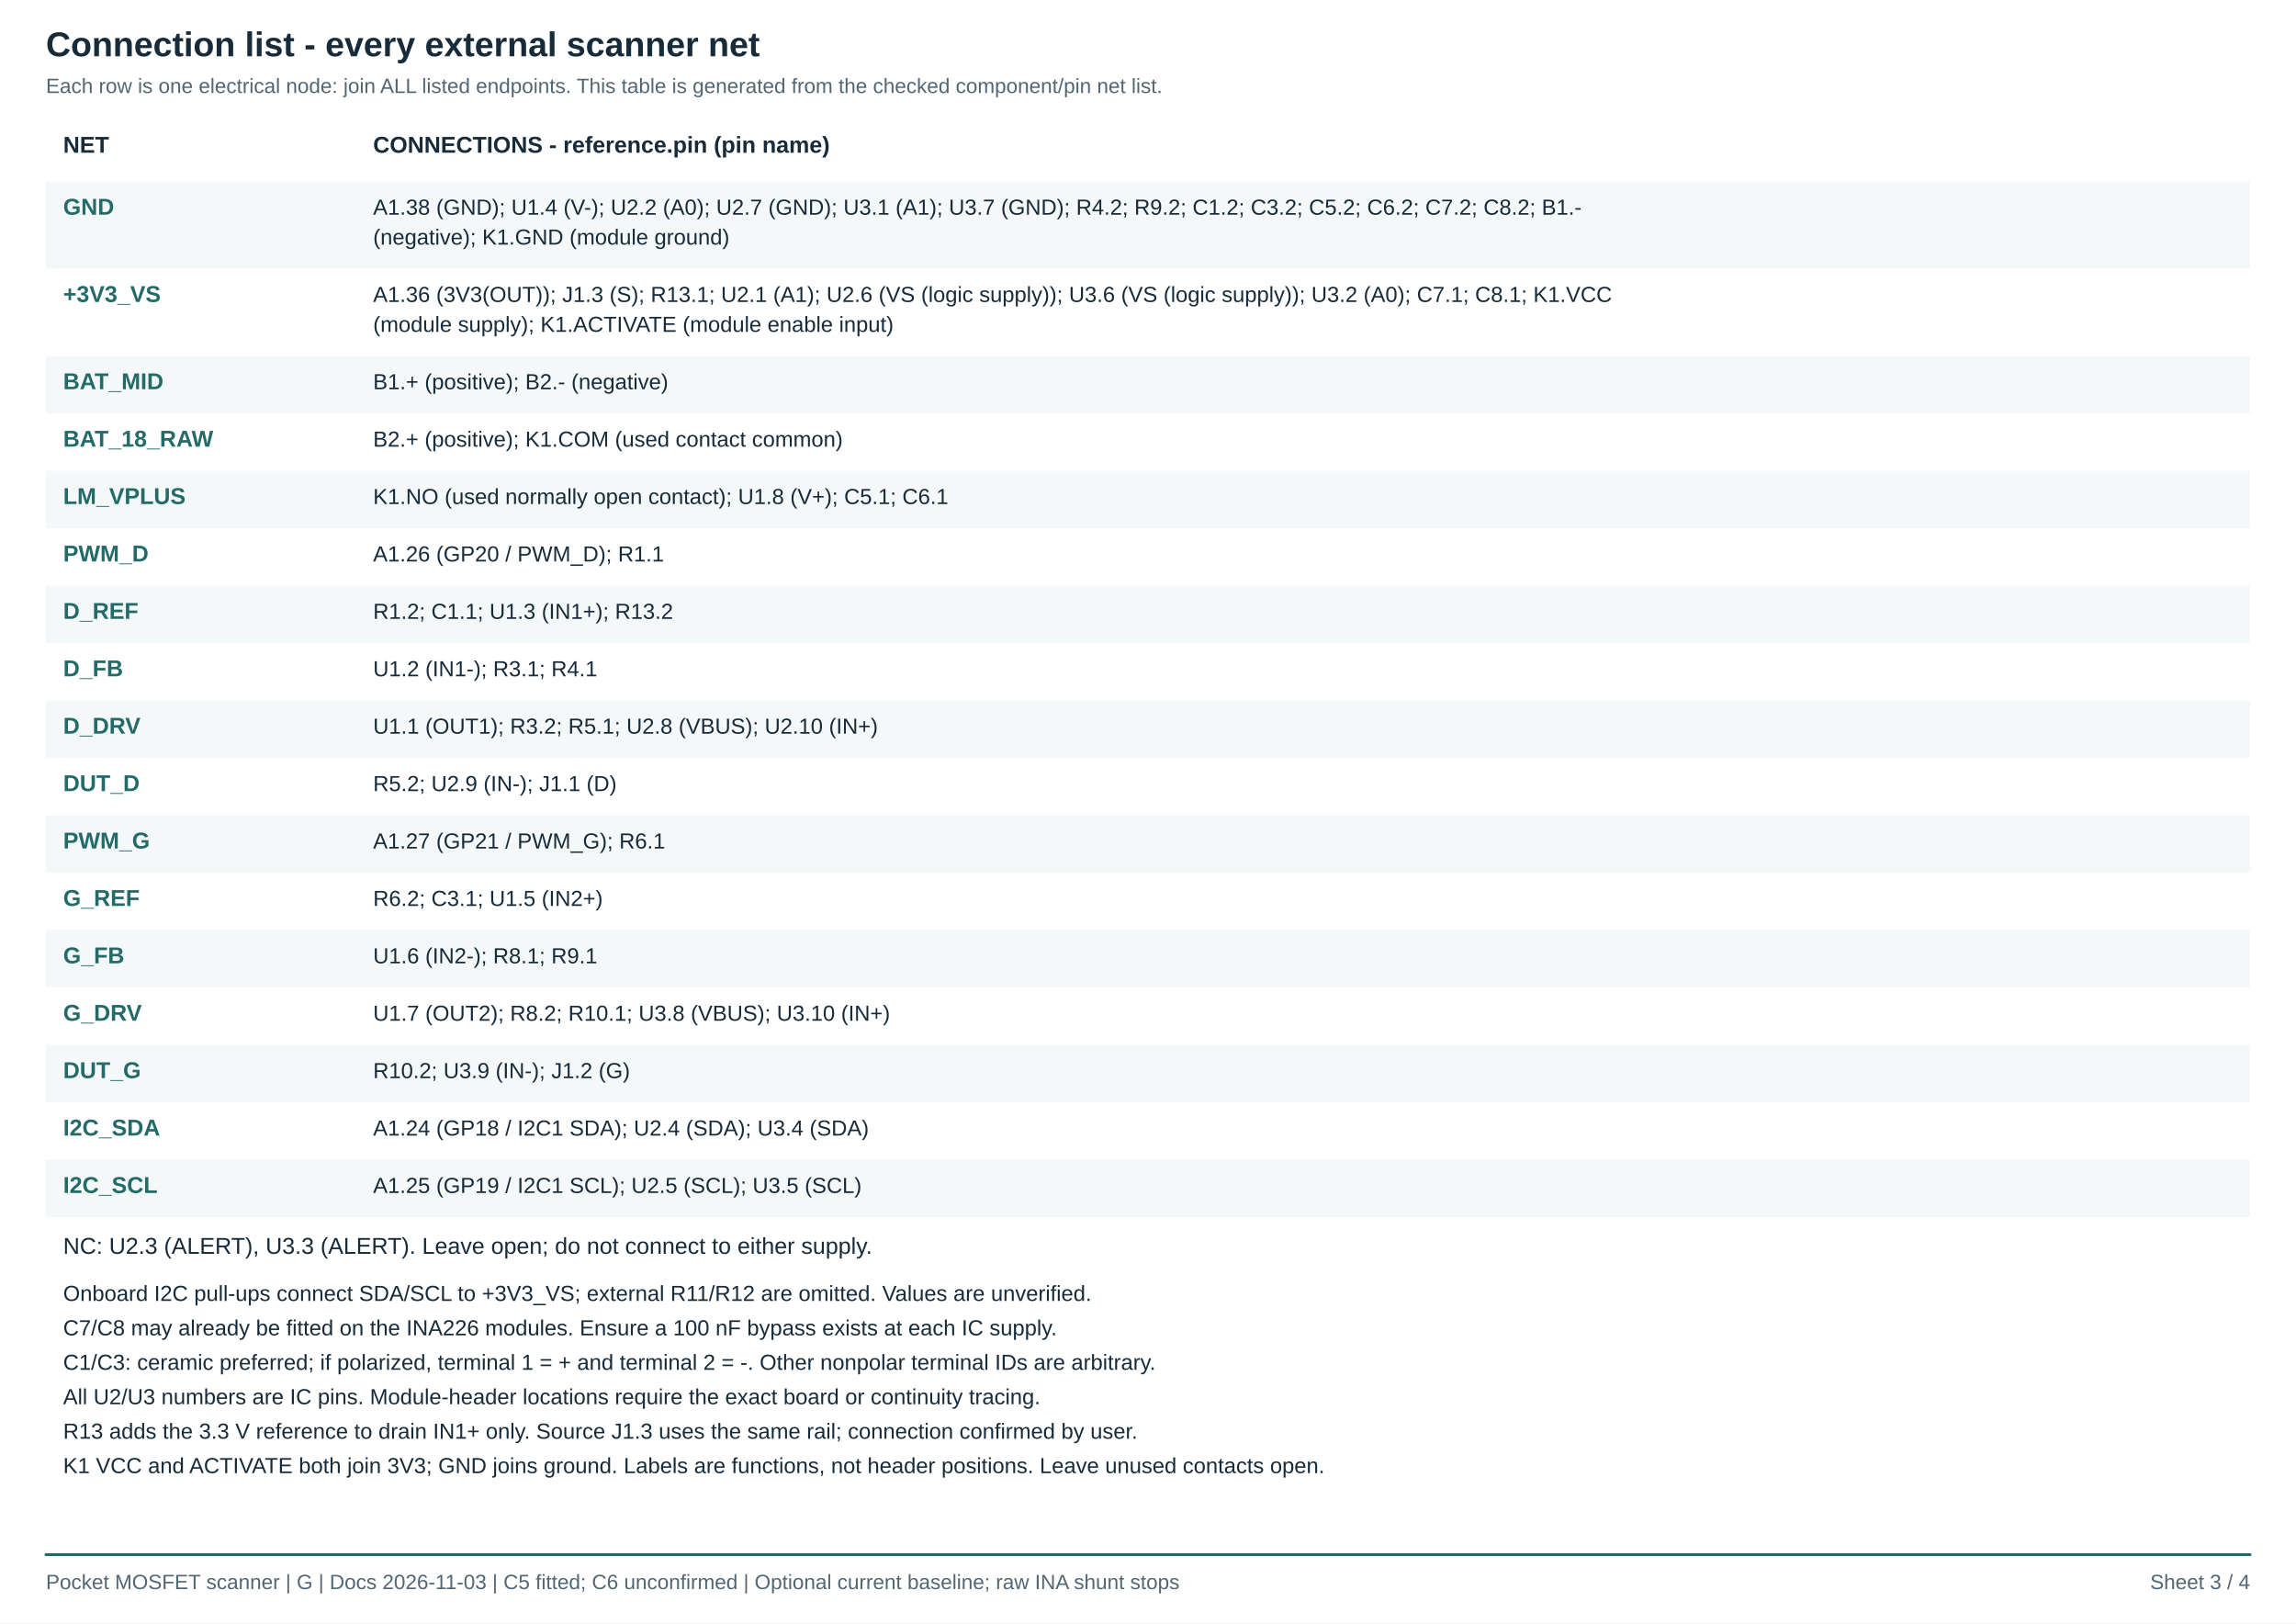
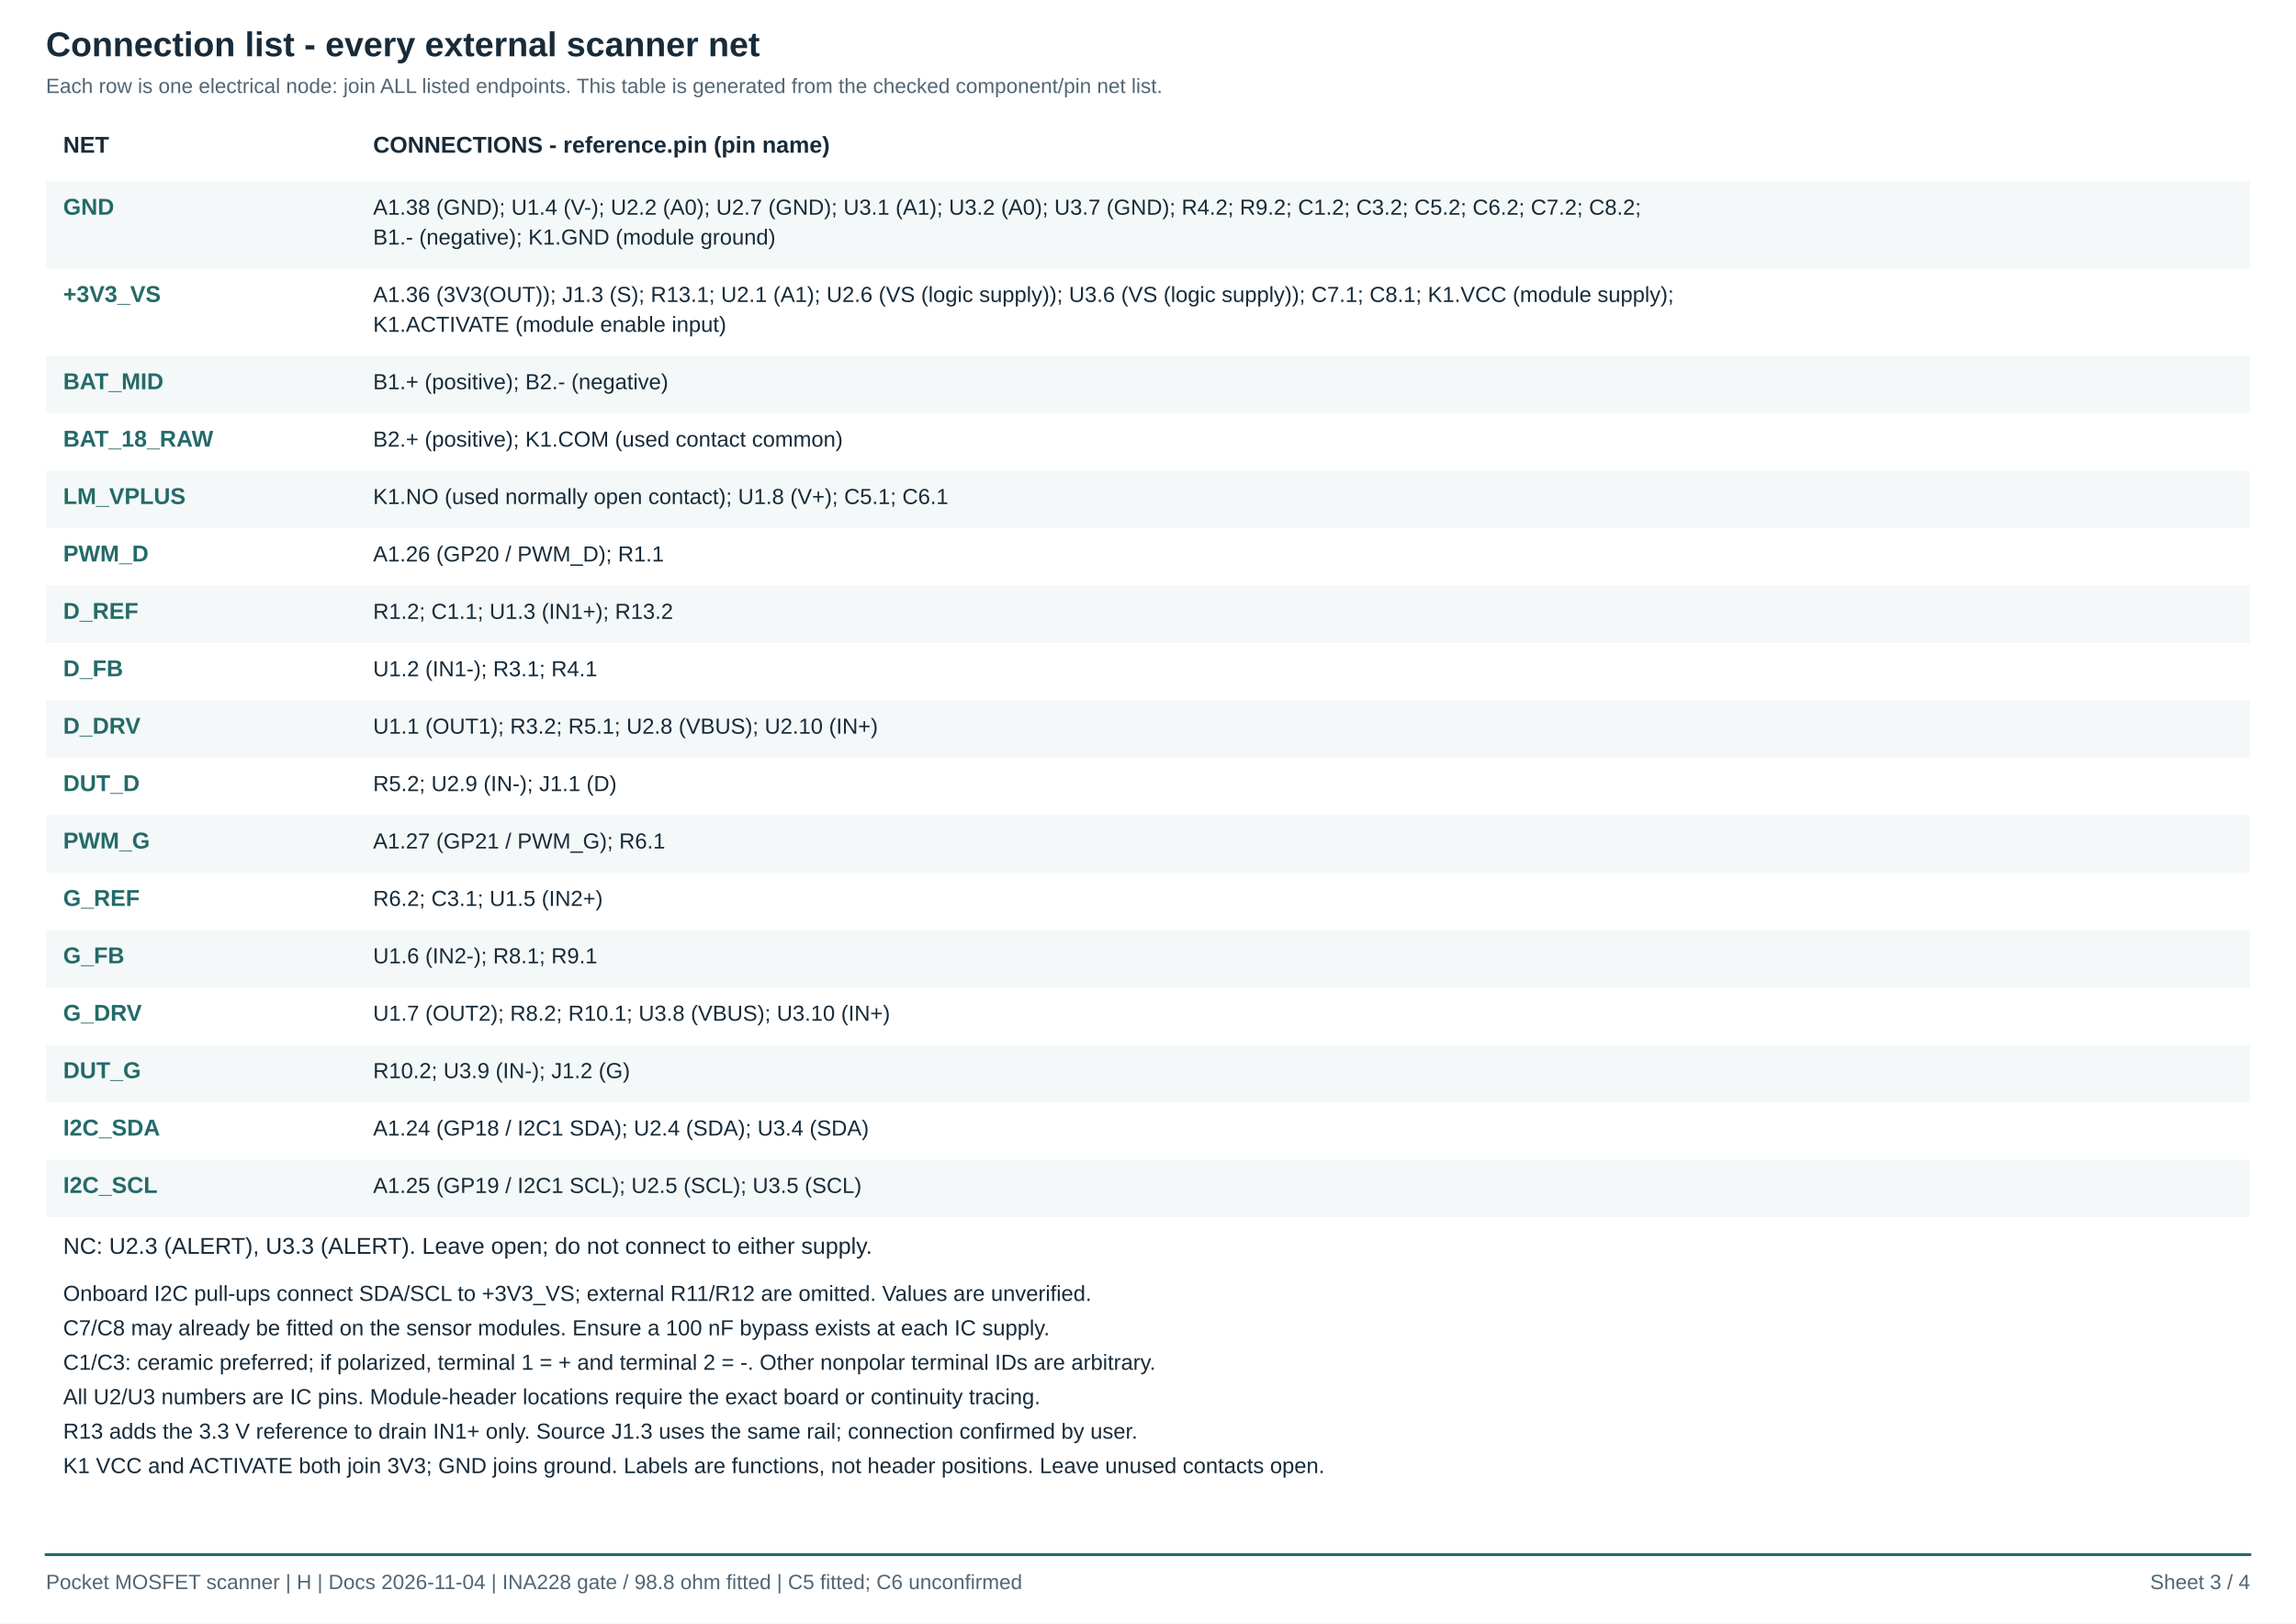
<svg xmlns="http://www.w3.org/2000/svg" width="2000" height="1414" viewBox="0 0 2000 1414">
  <style>text{font-family:Arial,Helvetica,sans-serif}.wire{fill:none;stroke:#236b69;stroke-width:2.5;stroke-linecap:round;stroke-linejoin:round}</style>
  <rect width="2000" height="1414" fill="#fff" />
  <text x="40" y="49" font-size="30" fill="#172b3a" text-anchor="start" font-weight="bold">Connection list - every external scanner net</text>
  <text x="40" y="81" font-size="18" fill="#526674" text-anchor="start" font-weight="normal">Each row is one electrical node: join ALL listed endpoints. This table is generated from the checked component/pin net list.</text>
  <text x="55" y="133" font-size="20" fill="#172b3a" text-anchor="start" font-weight="bold">NET</text>
  <text x="325" y="133" font-size="20" fill="#172b3a" text-anchor="start" font-weight="bold">CONNECTIONS - reference.pin (pin name)</text>
  <rect x="40" y="158" width="1920" height="76" fill="#f5f8f8" />
  <text x="55" y="187" font-size="20" fill="#236b69" text-anchor="start" font-weight="bold">GND</text>
-   <text x="325" y="187" font-size="19" fill="#172b3a" text-anchor="start" font-weight="normal">A1.38 (GND);  U1.4 (V-);  U2.2 (A0);  U2.7 (GND);  U3.1 (A1);  U3.7 (GND);  R4.2;  R9.2;  C1.2;  C3.2;  C5.2;  C6.2;  C7.2;  C8.2;  B1.-</text>
-   <text x="325" y="213" font-size="19" fill="#172b3a" text-anchor="start" font-weight="normal">(negative);  K1.GND (module ground)</text>
+   <text x="325" y="187" font-size="19" fill="#172b3a" text-anchor="start" font-weight="normal">A1.38 (GND);  U1.4 (V-);  U2.2 (A0);  U2.7 (GND);  U3.1 (A1);  U3.2 (A0);  U3.7 (GND);  R4.2;  R9.2;  C1.2;  C3.2;  C5.2;  C6.2;  C7.2;  C8.2;</text>
+   <text x="325" y="213" font-size="19" fill="#172b3a" text-anchor="start" font-weight="normal">B1.- (negative);  K1.GND (module ground)</text>
  <text x="55" y="263" font-size="20" fill="#236b69" text-anchor="start" font-weight="bold">+3V3_VS</text>
-   <text x="325" y="263" font-size="19" fill="#172b3a" text-anchor="start" font-weight="normal">A1.36 (3V3(OUT));  J1.3 (S);  R13.1;  U2.1 (A1);  U2.6 (VS (logic supply));  U3.6 (VS (logic supply));  U3.2 (A0);  C7.1;  C8.1;  K1.VCC</text>
-   <text x="325" y="289" font-size="19" fill="#172b3a" text-anchor="start" font-weight="normal">(module supply);  K1.ACTIVATE (module enable input)</text>
+   <text x="325" y="263" font-size="19" fill="#172b3a" text-anchor="start" font-weight="normal">A1.36 (3V3(OUT));  J1.3 (S);  R13.1;  U2.1 (A1);  U2.6 (VS (logic supply));  U3.6 (VS (logic supply));  C7.1;  C8.1;  K1.VCC (module supply);</text>
+   <text x="325" y="289" font-size="19" fill="#172b3a" text-anchor="start" font-weight="normal">K1.ACTIVATE (module enable input)</text>
  <rect x="40" y="310" width="1920" height="50" fill="#f5f8f8" />
  <text x="55" y="339" font-size="20" fill="#236b69" text-anchor="start" font-weight="bold">BAT_MID</text>
  <text x="325" y="339" font-size="19" fill="#172b3a" text-anchor="start" font-weight="normal">B1.+ (positive);  B2.- (negative)</text>
  <text x="55" y="389" font-size="20" fill="#236b69" text-anchor="start" font-weight="bold">BAT_18_RAW</text>
  <text x="325" y="389" font-size="19" fill="#172b3a" text-anchor="start" font-weight="normal">B2.+ (positive);  K1.COM (used contact common)</text>
  <rect x="40" y="410" width="1920" height="50" fill="#f5f8f8" />
  <text x="55" y="439" font-size="20" fill="#236b69" text-anchor="start" font-weight="bold">LM_VPLUS</text>
  <text x="325" y="439" font-size="19" fill="#172b3a" text-anchor="start" font-weight="normal">K1.NO (used normally open contact);  U1.8 (V+);  C5.1;  C6.1</text>
  <text x="55" y="489" font-size="20" fill="#236b69" text-anchor="start" font-weight="bold">PWM_D</text>
  <text x="325" y="489" font-size="19" fill="#172b3a" text-anchor="start" font-weight="normal">A1.26 (GP20 / PWM_D);  R1.1</text>
  <rect x="40" y="510" width="1920" height="50" fill="#f5f8f8" />
  <text x="55" y="539" font-size="20" fill="#236b69" text-anchor="start" font-weight="bold">D_REF</text>
  <text x="325" y="539" font-size="19" fill="#172b3a" text-anchor="start" font-weight="normal">R1.2;  C1.1;  U1.3 (IN1+);  R13.2</text>
  <text x="55" y="589" font-size="20" fill="#236b69" text-anchor="start" font-weight="bold">D_FB</text>
  <text x="325" y="589" font-size="19" fill="#172b3a" text-anchor="start" font-weight="normal">U1.2 (IN1-);  R3.1;  R4.1</text>
  <rect x="40" y="610" width="1920" height="50" fill="#f5f8f8" />
  <text x="55" y="639" font-size="20" fill="#236b69" text-anchor="start" font-weight="bold">D_DRV</text>
  <text x="325" y="639" font-size="19" fill="#172b3a" text-anchor="start" font-weight="normal">U1.1 (OUT1);  R3.2;  R5.1;  U2.8 (VBUS);  U2.10 (IN+)</text>
  <text x="55" y="689" font-size="20" fill="#236b69" text-anchor="start" font-weight="bold">DUT_D</text>
  <text x="325" y="689" font-size="19" fill="#172b3a" text-anchor="start" font-weight="normal">R5.2;  U2.9 (IN-);  J1.1 (D)</text>
  <rect x="40" y="710" width="1920" height="50" fill="#f5f8f8" />
  <text x="55" y="739" font-size="20" fill="#236b69" text-anchor="start" font-weight="bold">PWM_G</text>
  <text x="325" y="739" font-size="19" fill="#172b3a" text-anchor="start" font-weight="normal">A1.27 (GP21 / PWM_G);  R6.1</text>
  <text x="55" y="789" font-size="20" fill="#236b69" text-anchor="start" font-weight="bold">G_REF</text>
  <text x="325" y="789" font-size="19" fill="#172b3a" text-anchor="start" font-weight="normal">R6.2;  C3.1;  U1.5 (IN2+)</text>
  <rect x="40" y="810" width="1920" height="50" fill="#f5f8f8" />
  <text x="55" y="839" font-size="20" fill="#236b69" text-anchor="start" font-weight="bold">G_FB</text>
  <text x="325" y="839" font-size="19" fill="#172b3a" text-anchor="start" font-weight="normal">U1.6 (IN2-);  R8.1;  R9.1</text>
  <text x="55" y="889" font-size="20" fill="#236b69" text-anchor="start" font-weight="bold">G_DRV</text>
  <text x="325" y="889" font-size="19" fill="#172b3a" text-anchor="start" font-weight="normal">U1.7 (OUT2);  R8.2;  R10.1;  U3.8 (VBUS);  U3.10 (IN+)</text>
  <rect x="40" y="910" width="1920" height="50" fill="#f5f8f8" />
  <text x="55" y="939" font-size="20" fill="#236b69" text-anchor="start" font-weight="bold">DUT_G</text>
  <text x="325" y="939" font-size="19" fill="#172b3a" text-anchor="start" font-weight="normal">R10.2;  U3.9 (IN-);  J1.2 (G)</text>
  <text x="55" y="989" font-size="20" fill="#236b69" text-anchor="start" font-weight="bold">I2C_SDA</text>
  <text x="325" y="989" font-size="19" fill="#172b3a" text-anchor="start" font-weight="normal">A1.24 (GP18 / I2C1 SDA);  U2.4 (SDA);  U3.4 (SDA)</text>
  <rect x="40" y="1010" width="1920" height="50" fill="#f5f8f8" />
  <text x="55" y="1039" font-size="20" fill="#236b69" text-anchor="start" font-weight="bold">I2C_SCL</text>
  <text x="325" y="1039" font-size="19" fill="#172b3a" text-anchor="start" font-weight="normal">A1.25 (GP19 / I2C1 SCL);  U2.5 (SCL);  U3.5 (SCL)</text>
  <text x="55" y="1092" font-size="20" fill="#172b3a" text-anchor="start" font-weight="normal">NC: U2.3 (ALERT), U3.3 (ALERT). Leave open; do not connect to either supply.</text>
  <text x="55" y="1133" font-size="19" fill="#172b3a" text-anchor="start" font-weight="normal">Onboard I2C pull-ups connect SDA/SCL to +3V3_VS; external R11/R12 are omitted. Values are unverified.</text>
-   <text x="55" y="1163" font-size="19" fill="#172b3a" text-anchor="start" font-weight="normal">C7/C8 may already be fitted on the INA226 modules. Ensure a 100 nF bypass exists at each IC supply.</text>
+   <text x="55" y="1163" font-size="19" fill="#172b3a" text-anchor="start" font-weight="normal">C7/C8 may already be fitted on the sensor modules. Ensure a 100 nF bypass exists at each IC supply.</text>
  <text x="55" y="1193" font-size="19" fill="#172b3a" text-anchor="start" font-weight="normal">C1/C3: ceramic preferred; if polarized, terminal 1 = + and terminal 2 = -. Other nonpolar terminal IDs are arbitrary.</text>
  <text x="55" y="1223" font-size="19" fill="#172b3a" text-anchor="start" font-weight="normal">All U2/U3 numbers are IC pins. Module-header locations require the exact board or continuity tracing.</text>
  <text x="55" y="1253" font-size="19" fill="#172b3a" text-anchor="start" font-weight="normal">R13 adds the 3.3 V reference to drain IN1+ only. Source J1.3 uses the same rail; connection confirmed by user.</text>
  <text x="55" y="1283" font-size="19" fill="#172b3a" text-anchor="start" font-weight="normal">K1 VCC and ACTIVATE both join 3V3; GND joins ground. Labels are functions, not header positions. Leave unused contacts open.</text>
  <polyline class="wire" points="40,1354 1960,1354" />
-   <text x="40" y="1384" font-size="18" fill="#526674" text-anchor="start" font-weight="normal">Pocket MOSFET scanner | G | Docs 2026-11-03 | C5 fitted; C6 unconfirmed | Optional current baseline; raw INA shunt stops</text>
+   <text x="40" y="1384" font-size="18" fill="#526674" text-anchor="start" font-weight="normal">Pocket MOSFET scanner | H | Docs 2026-11-04 | INA228 gate / 98.8 ohm fitted | C5 fitted; C6 unconfirmed</text>
  <text x="1960" y="1384" font-size="18" fill="#526674" text-anchor="end" font-weight="normal">Sheet 3 / 4</text>
</svg>
